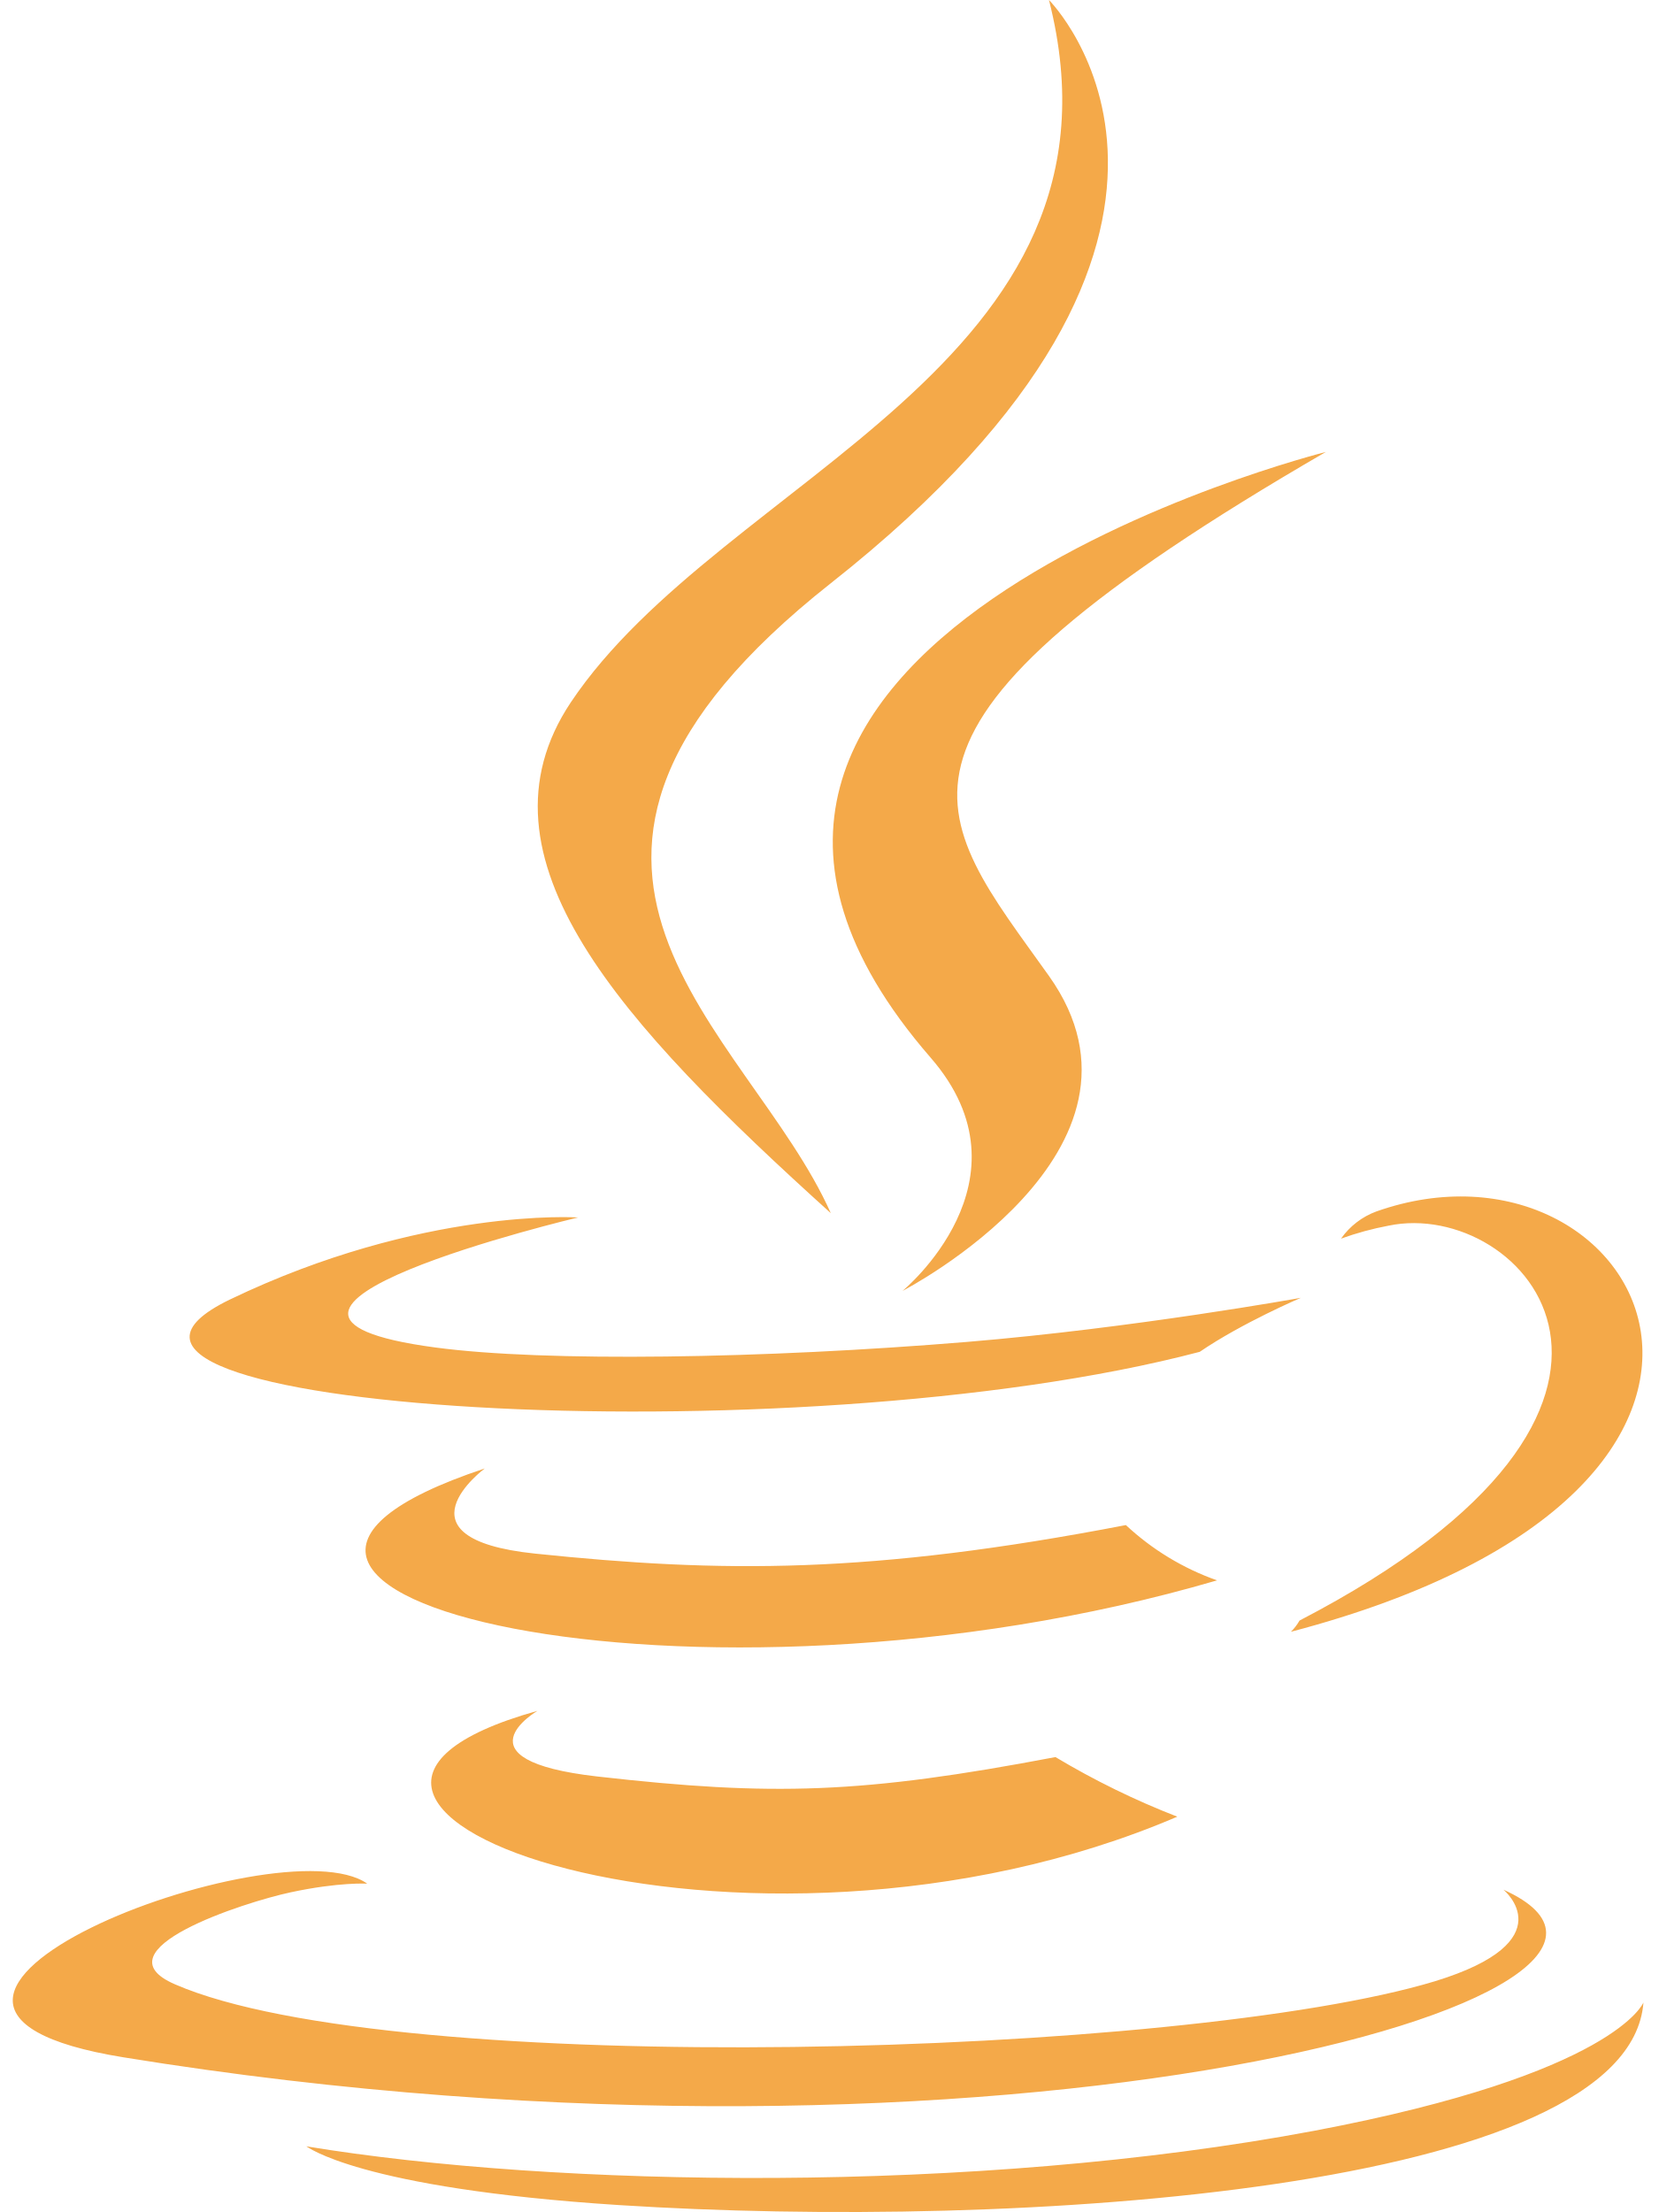
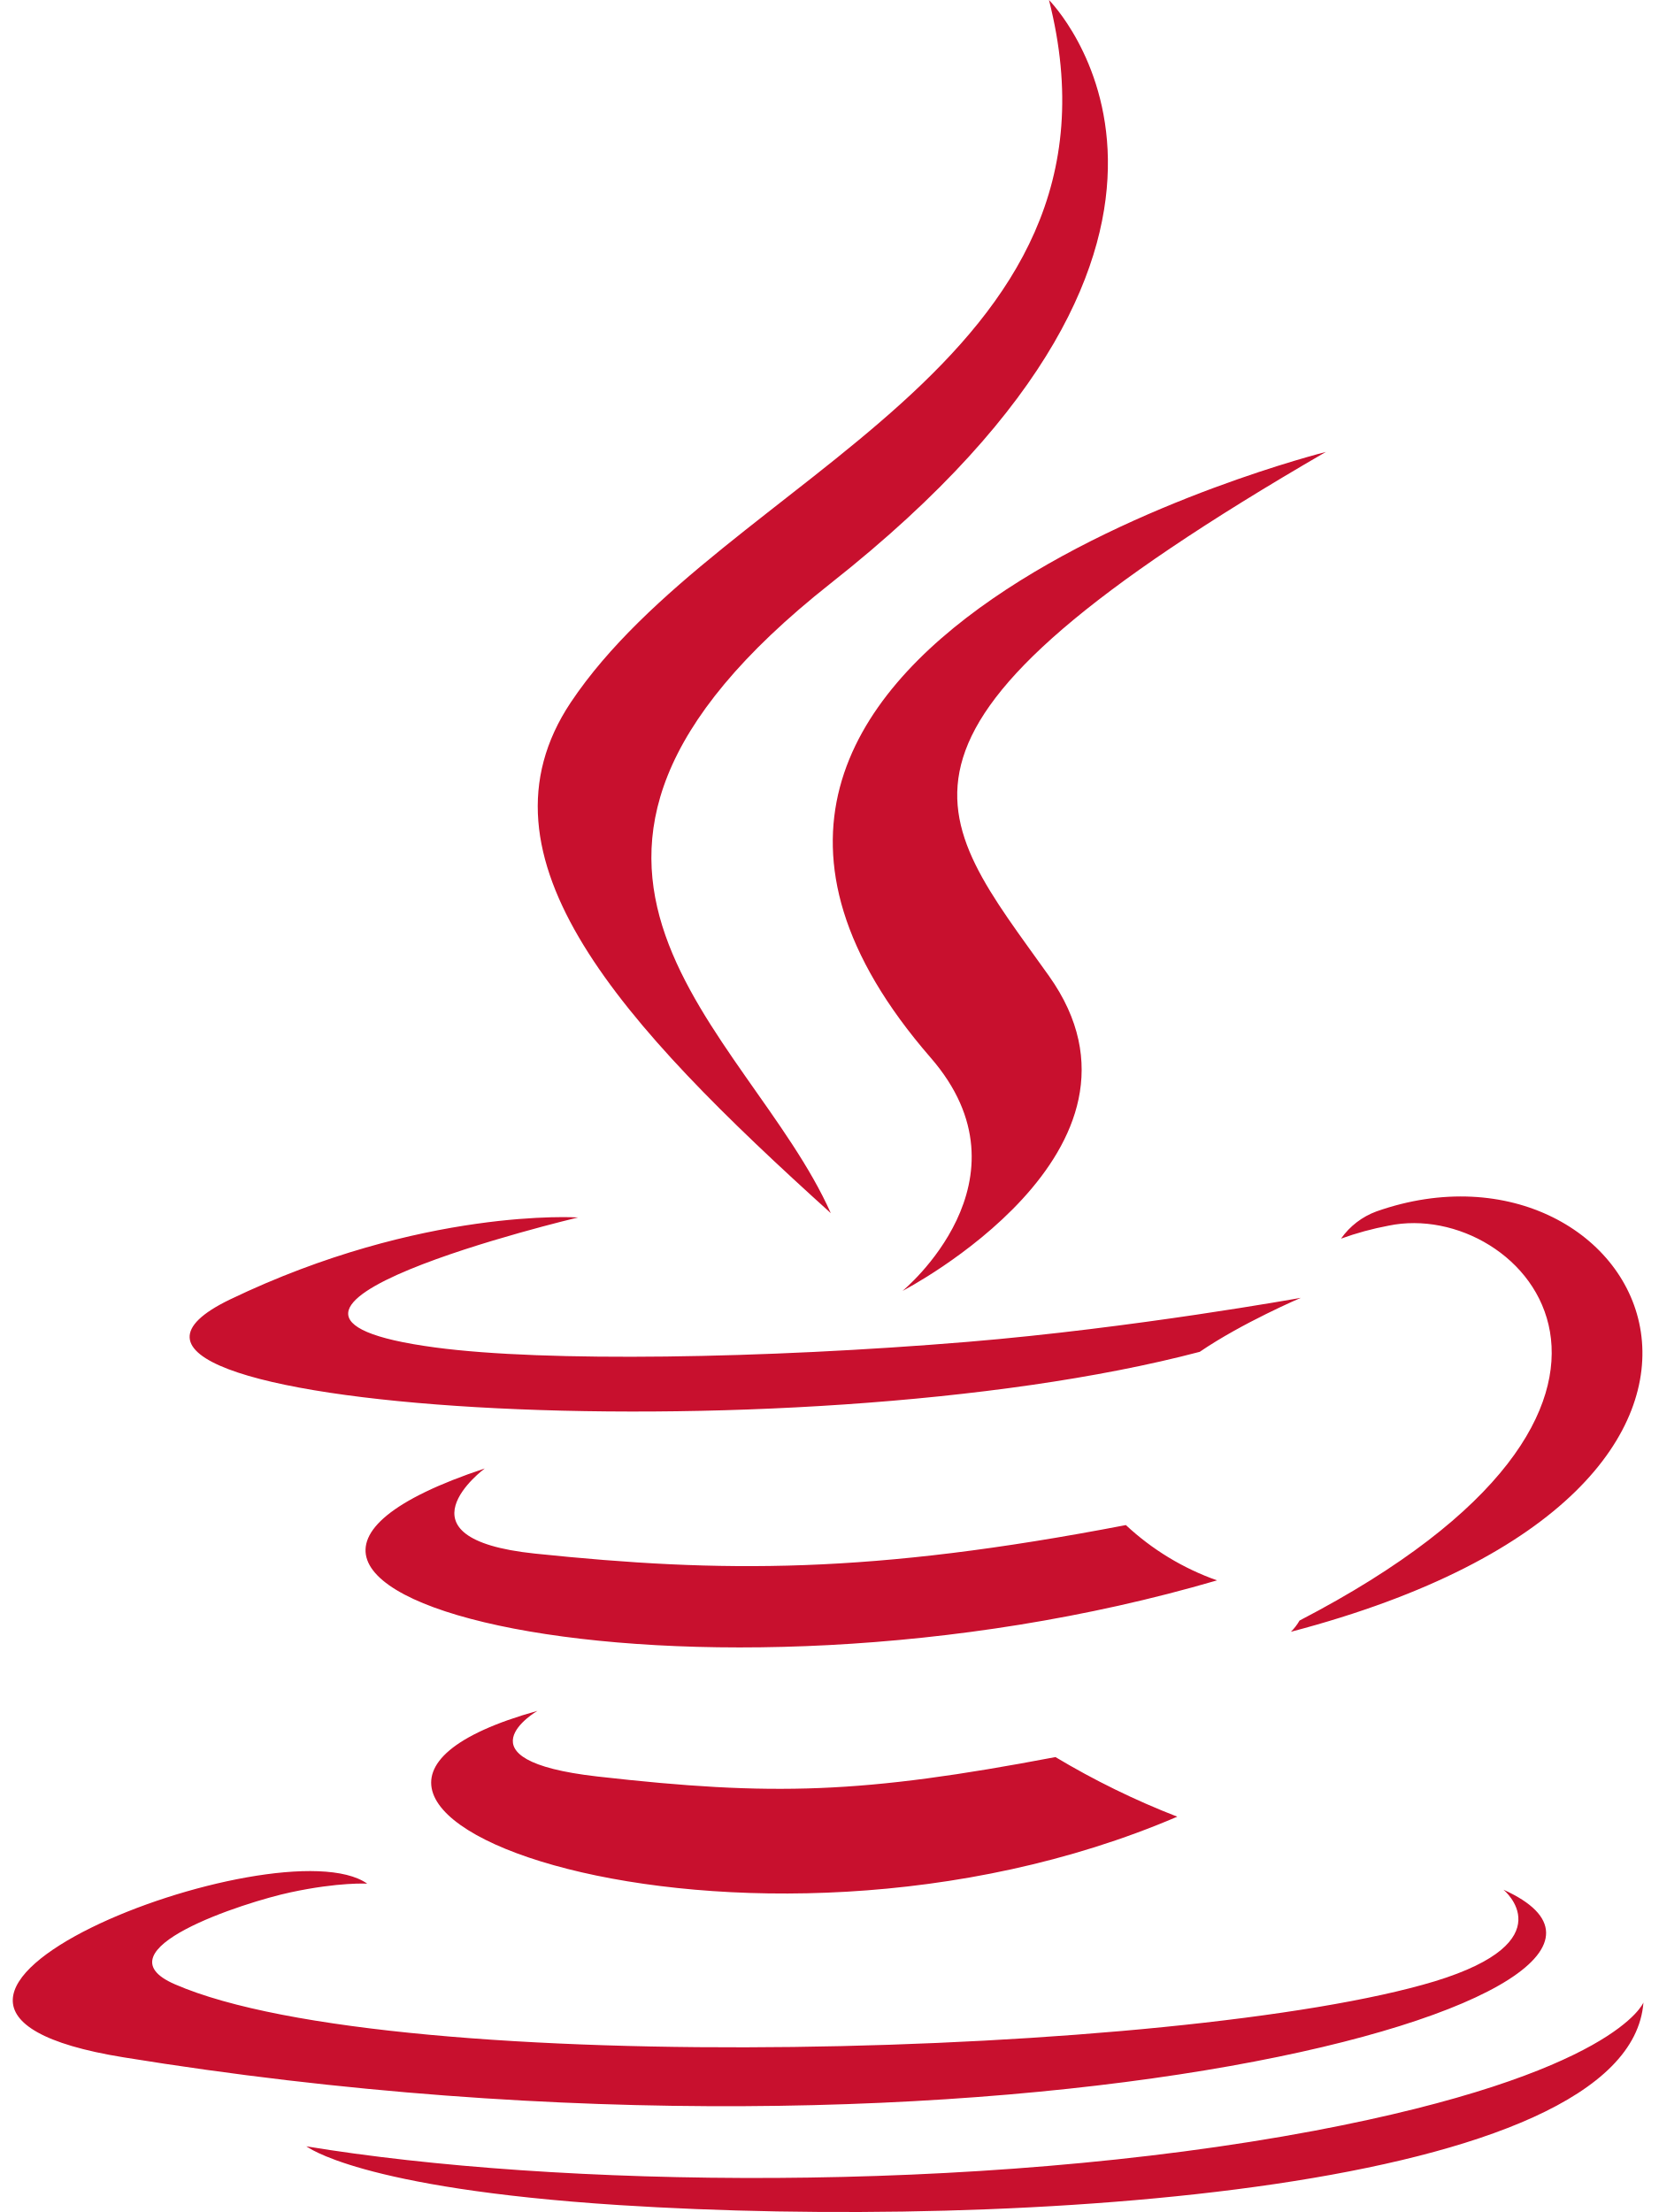
<svg xmlns="http://www.w3.org/2000/svg" height="16" width="12" viewBox="0 0 384 512">
-   <path opacity="1" fill="#f4a949" d="M277.7 312.9c9.8-6.7 23.4-12.5 23.4-12.5s-38.7 7-77.2 10.2c-47.1 3.9-97.7 4.7-123.1 1.3-60.1-8 33-30.1 33-30.1s-36.1-2.4-80.6 19c-52.5 25.4 130 37 224.5 12.1zm-85.4-32.1c-19-42.7-83.1-80.2 0-145.8C296 53.2 242.8 0 242.8 0c21.5 84.5-75.6 110.1-110.7 162.6-23.9 35.9 11.7 74.4 60.2 118.2zm114.6-176.2c.1 0-175.2 43.8-91.5 140.2 24.7 28.4-6.5 54-6.5 54s62.7-32.4 33.9-72.9c-26.9-37.8-47.5-56.6 64.1-121.3zm-6.1 270.5a12.2 12.2 0 0 1 -2 2.6c128.3-33.7 81.1-118.9 19.8-97.3a17.3 17.3 0 0 0 -8.2 6.3 70.5 70.5 0 0 1 11-3c31-6.5 75.5 41.5-20.6 91.4zM348 437.4s14.5 11.9-15.9 21.2c-57.9 17.5-240.8 22.8-291.6 .7-18.3-7.9 16-19 26.8-21.3 11.2-2.4 17.7-2 17.7-2-20.3-14.3-131.3 28.1-56.4 40.2C232.8 509.4 401 461.3 348 437.4zM124.4 396c-78.7 22 47.9 67.4 148.1 24.5a185.9 185.9 0 0 1 -28.2-13.8c-44.7 8.5-65.4 9.1-106 4.5-33.5-3.8-13.9-15.2-13.9-15.2zm179.8 97.2c-78.7 14.8-175.8 13.1-233.3 3.6 0-.1 11.8 9.7 72.4 13.6 92.2 5.9 233.8-3.3 237.1-46.9 0 0-6.4 16.5-76.2 29.7zM260.6 353c-59.2 11.4-93.5 11.1-136.8 6.6-33.5-3.5-11.6-19.7-11.6-19.7-86.8 28.8 48.2 61.4 169.5 25.9a60.4 60.4 0 0 1 -21.1-12.8z" />
+   <path opacity="1" fill="#C8102E" d="M277.7 312.9c9.8-6.7 23.4-12.5 23.4-12.5s-38.7 7-77.2 10.2c-47.1 3.9-97.7 4.7-123.1 1.3-60.1-8 33-30.1 33-30.1s-36.1-2.4-80.6 19c-52.5 25.4 130 37 224.5 12.1zm-85.4-32.1c-19-42.7-83.1-80.2 0-145.8C296 53.2 242.8 0 242.8 0c21.5 84.5-75.6 110.1-110.7 162.6-23.9 35.9 11.7 74.4 60.2 118.2zm114.6-176.2c.1 0-175.2 43.8-91.5 140.2 24.7 28.4-6.5 54-6.5 54s62.7-32.4 33.9-72.9c-26.9-37.8-47.5-56.6 64.1-121.3zm-6.1 270.5a12.2 12.2 0 0 1 -2 2.6c128.3-33.7 81.1-118.9 19.8-97.3a17.3 17.3 0 0 0 -8.2 6.3 70.5 70.5 0 0 1 11-3c31-6.5 75.5 41.5-20.6 91.4zM348 437.4s14.5 11.9-15.9 21.2c-57.9 17.5-240.8 22.8-291.6 .7-18.3-7.9 16-19 26.8-21.3 11.2-2.4 17.7-2 17.7-2-20.3-14.3-131.3 28.1-56.4 40.2C232.8 509.4 401 461.3 348 437.4zM124.4 396c-78.7 22 47.9 67.4 148.1 24.5a185.9 185.9 0 0 1 -28.2-13.8c-44.7 8.5-65.4 9.1-106 4.5-33.5-3.8-13.9-15.2-13.9-15.2zm179.8 97.2c-78.7 14.8-175.8 13.1-233.3 3.6 0-.1 11.8 9.7 72.4 13.6 92.2 5.9 233.8-3.3 237.1-46.9 0 0-6.4 16.5-76.2 29.7zM260.6 353c-59.2 11.4-93.5 11.1-136.8 6.6-33.5-3.5-11.6-19.7-11.6-19.7-86.8 28.8 48.2 61.4 169.5 25.9a60.4 60.4 0 0 1 -21.1-12.8z" />
</svg>
